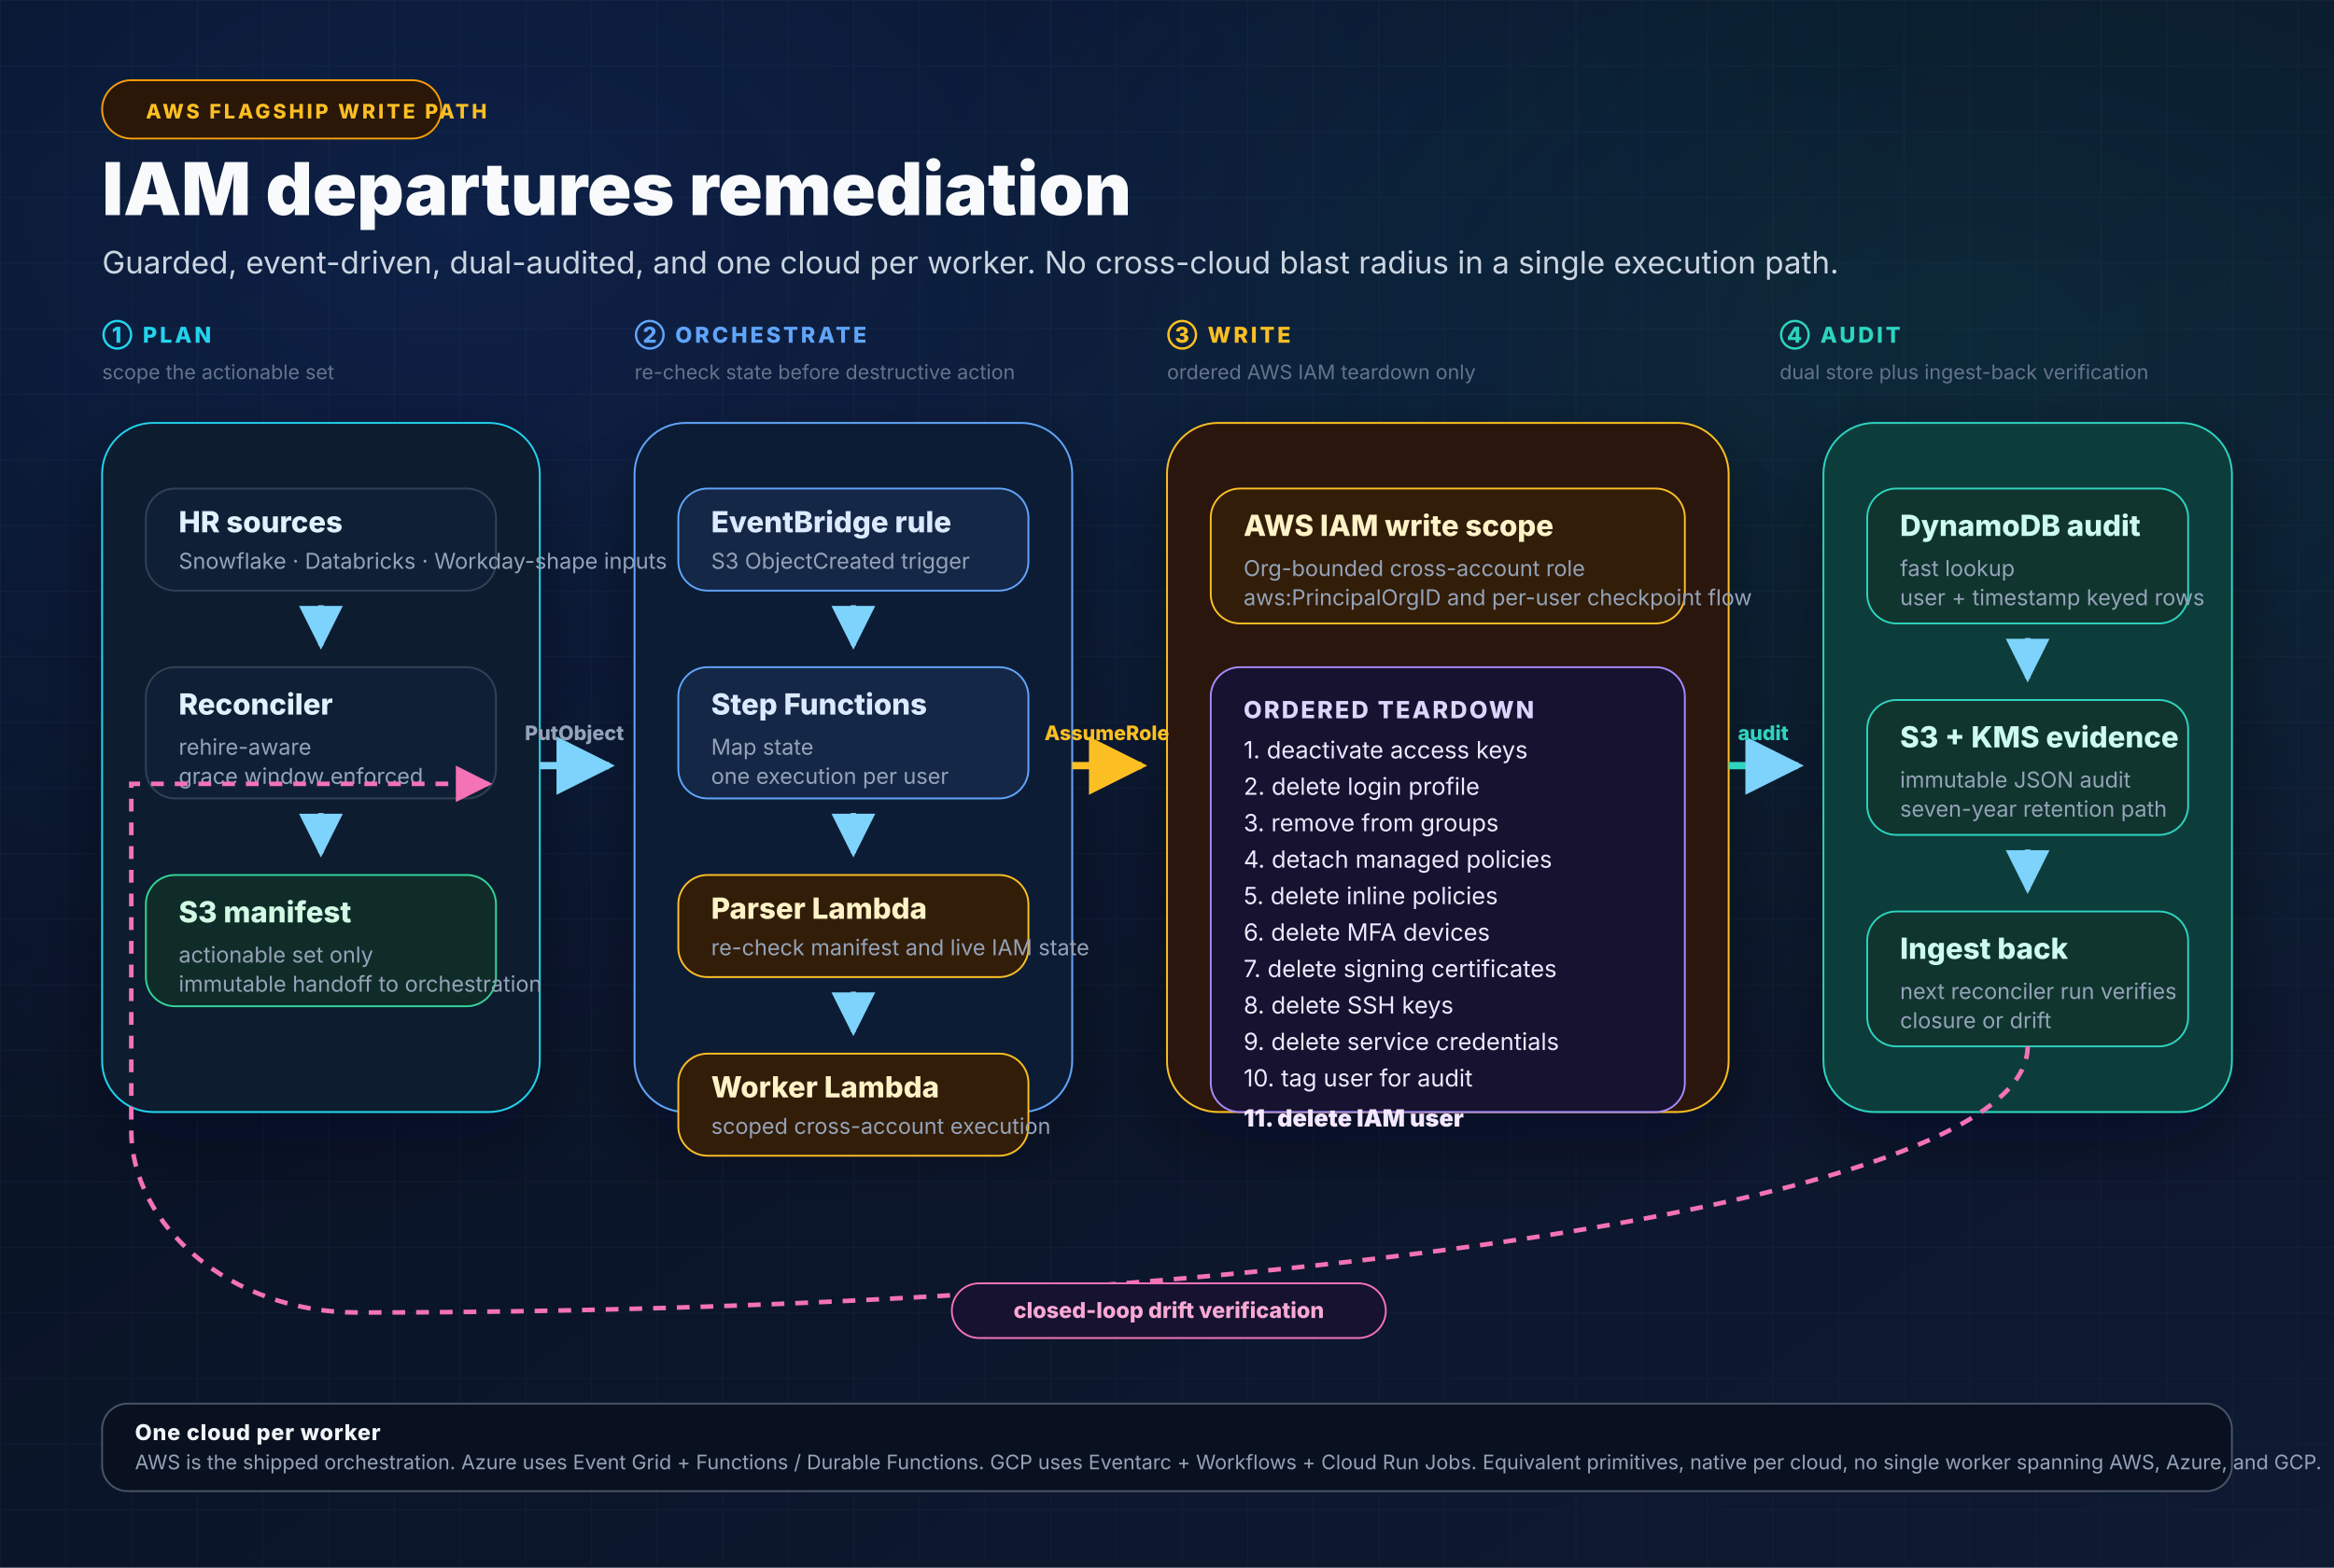
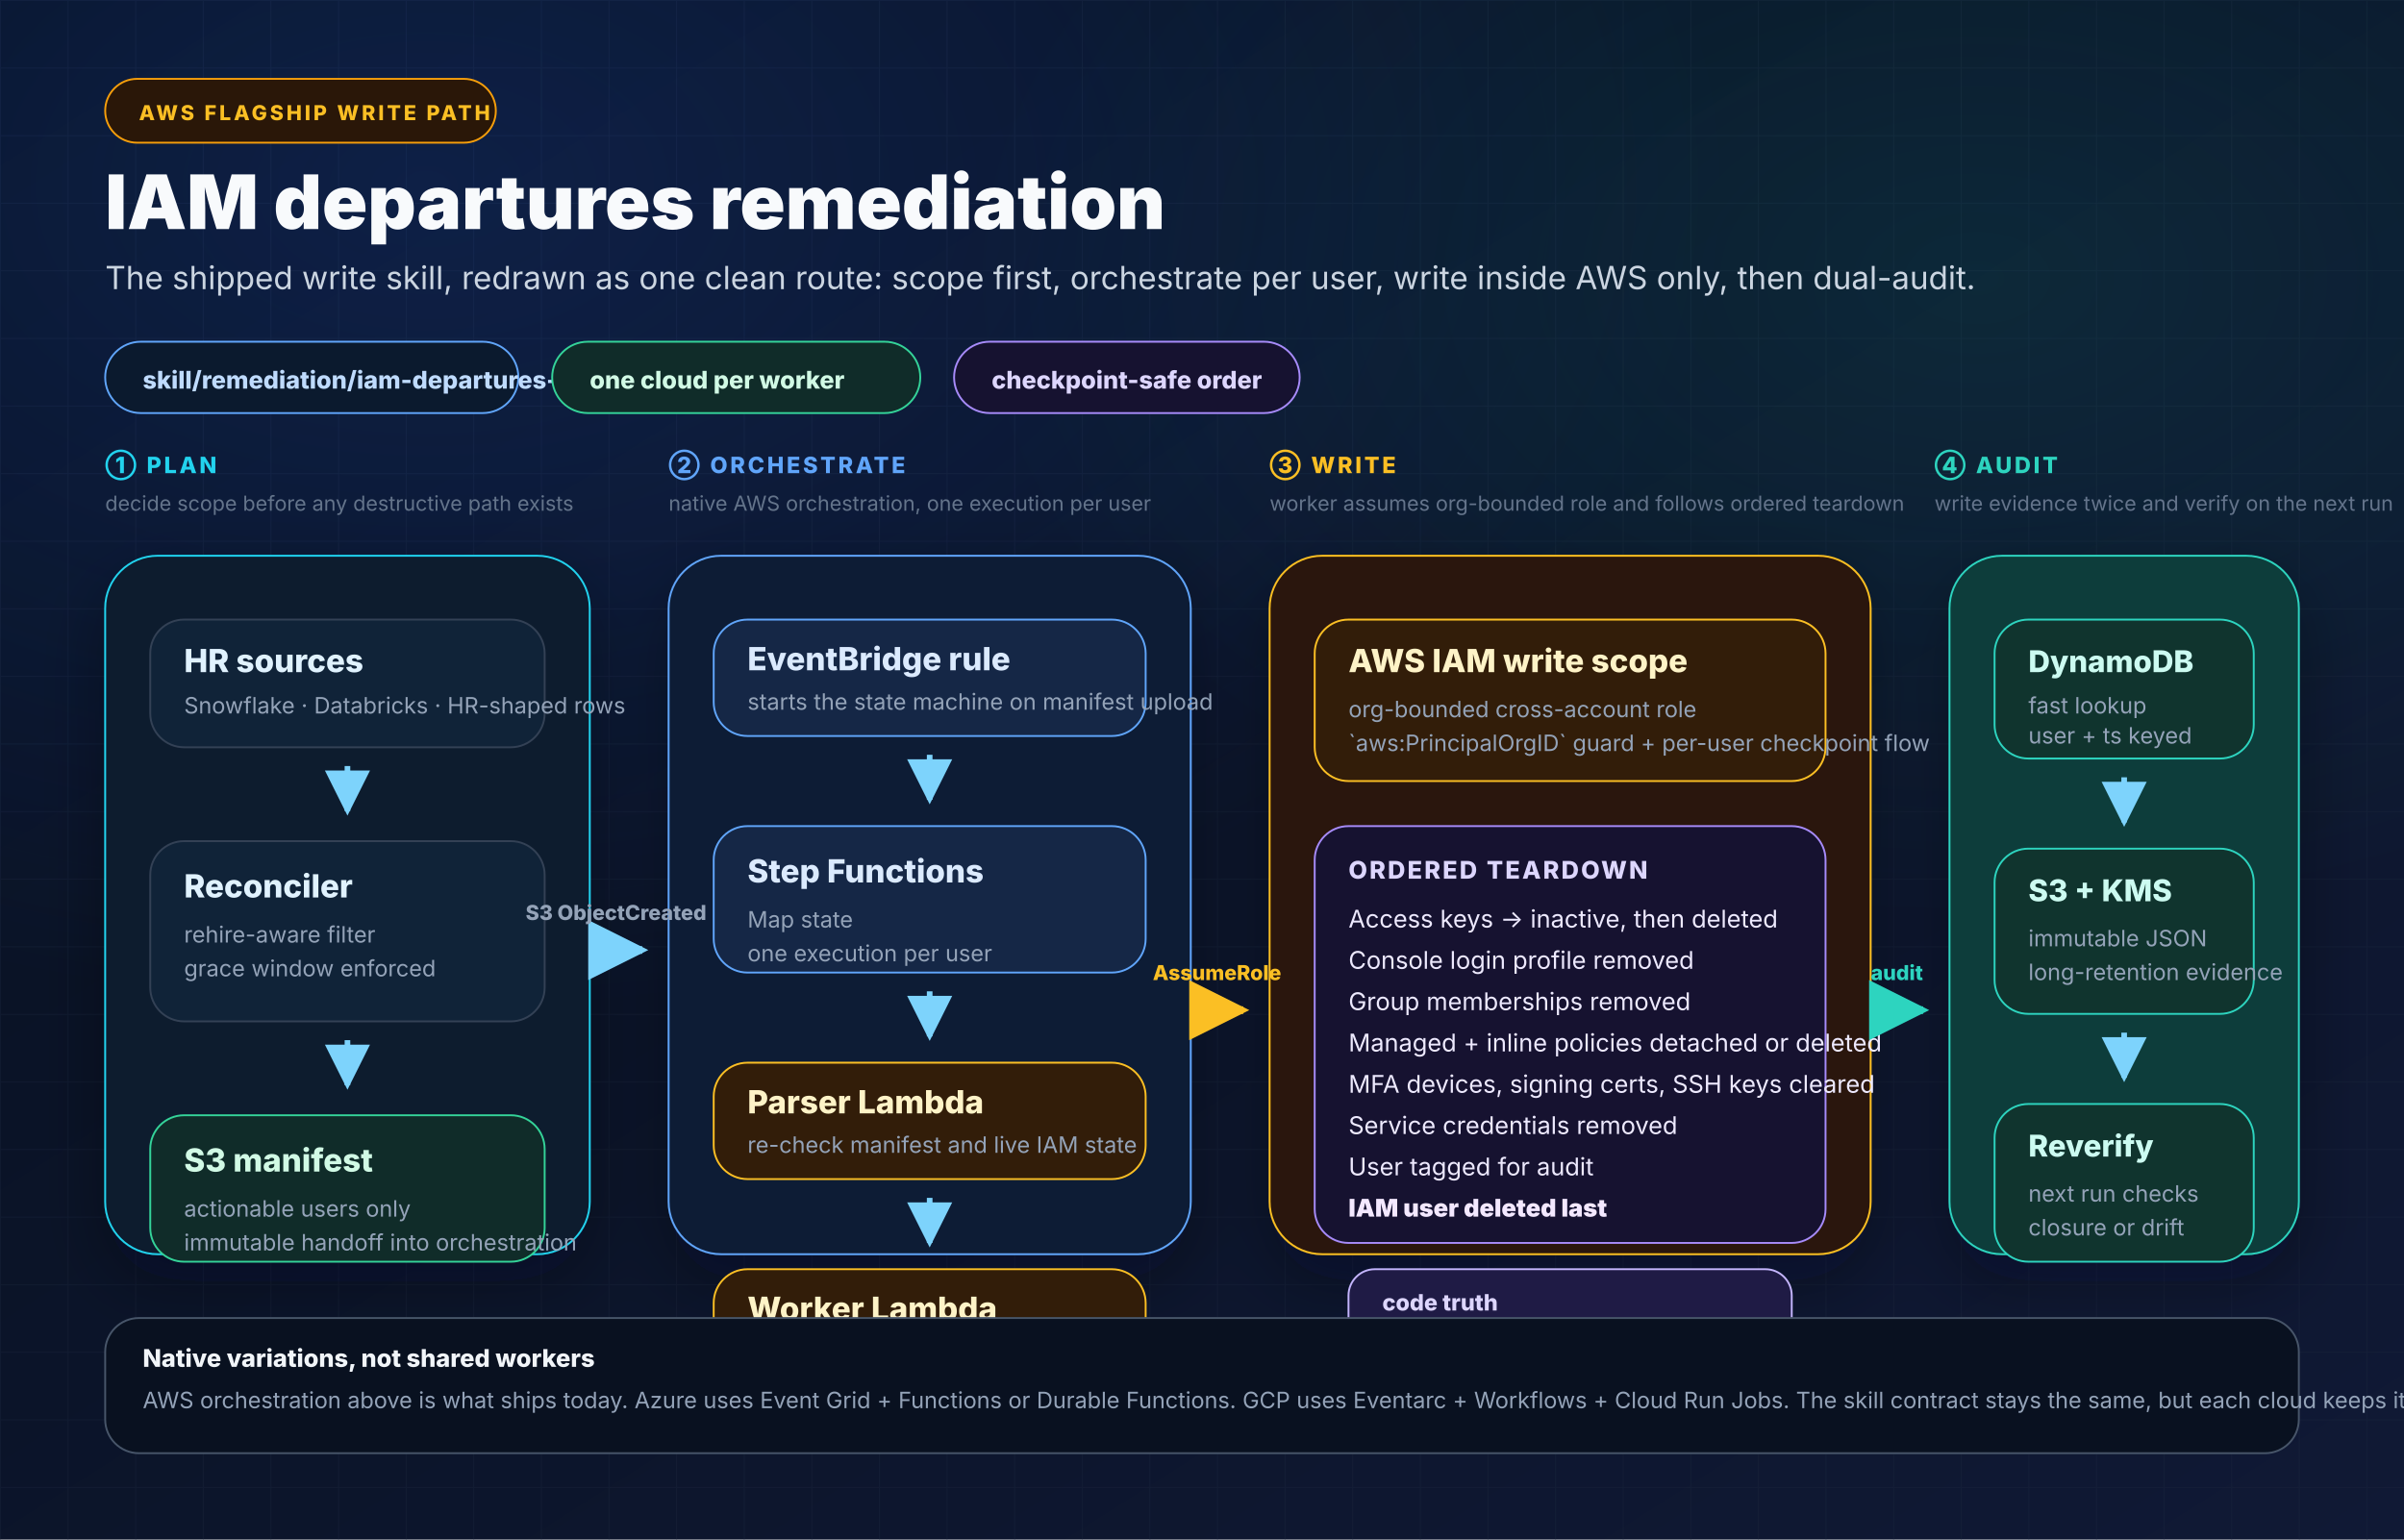
- <svg xmlns="http://www.w3.org/2000/svg" width="1280" height="860" viewBox="0 0 1280 860" role="img" aria-labelledby="title desc">
+ <svg xmlns="http://www.w3.org/2000/svg" width="1280" height="820" viewBox="0 0 1280 820" role="img" aria-labelledby="title desc">
  <defs>
    <linearGradient id="bg" x1="0" y1="0" x2="1" y2="1">
      <stop offset="0%" stop-color="#07101f" />
-       <stop offset="100%" stop-color="#0f1a33" />
+       <stop offset="100%" stop-color="#101935" />
    </linearGradient>
-     <radialGradient id="glowA" cx="20%" cy="14%" r="62%">
+     <radialGradient id="glowA" cx="18%" cy="12%" r="54%">
      <stop offset="0%" stop-color="#2563eb" stop-opacity="0.18" />
      <stop offset="100%" stop-color="#2563eb" stop-opacity="0" />
    </radialGradient>
-     <radialGradient id="glowB" cx="84%" cy="22%" r="46%">
+     <radialGradient id="glowB" cx="82%" cy="18%" r="42%">
      <stop offset="0%" stop-color="#14b8a6" stop-opacity="0.12" />
      <stop offset="100%" stop-color="#14b8a6" stop-opacity="0" />
    </radialGradient>
    <pattern id="grid" x="0" y="0" width="36" height="36" patternUnits="userSpaceOnUse">
      <path d="M36 0H0V36" fill="none" stroke="#1d2942" stroke-opacity="0.36" stroke-width="1" />
    </pattern>
    <filter id="shadow" x="-20%" y="-20%" width="140%" height="140%">
-       <feDropShadow dx="0" dy="16" stdDeviation="20" flood-color="#020617" flood-opacity="0.42" />
+       <feDropShadow dx="0" dy="14" stdDeviation="18" flood-color="#020617" flood-opacity="0.34" />
    </filter>
    <marker id="arrow" viewBox="0 0 10 10" refX="9" refY="5" markerWidth="8" markerHeight="8" orient="auto">
      <path d="M0 0L10 5L0 10z" fill="#7dd3fc" />
    </marker>
    <marker id="arrowAmber" viewBox="0 0 10 10" refX="9" refY="5" markerWidth="8" markerHeight="8" orient="auto">
      <path d="M0 0L10 5L0 10z" fill="#fbbf24" />
    </marker>
-     <marker id="arrowPink" viewBox="0 0 10 10" refX="9" refY="5" markerWidth="8" markerHeight="8" orient="auto">
-       <path d="M0 0L10 5L0 10z" fill="#f472b6" />
+     <marker id="arrowTeal" viewBox="0 0 10 10" refX="9" refY="5" markerWidth="8" markerHeight="8" orient="auto">
+       <path d="M0 0L10 5L0 10z" fill="#2dd4bf" />
    </marker>
  </defs>
-   <rect width="1280" height="860" fill="url(#bg)" />
-   <rect width="1280" height="860" fill="url(#grid)" />
-   <rect width="1280" height="860" fill="url(#glowA)" />
-   <rect width="1280" height="860" fill="url(#glowB)" />
+   <rect width="1280" height="820" fill="url(#bg)" />
+   <rect width="1280" height="820" fill="url(#grid)" />
+   <rect width="1280" height="820" fill="url(#glowA)" />
+   <rect width="1280" height="820" fill="url(#glowB)" />
  <g font-family="Inter, Arial, sans-serif">
-     <g transform="translate(56,44)">
-       <rect x="0" y="0" width="186" height="32" rx="16" fill="#2a1708" stroke="#f59e0b" />
-       <text x="24" y="21" fill="#fbbf24" font-size="11" font-weight="800" letter-spacing="1.5">AWS FLAGSHIP WRITE PATH</text>
+     <g transform="translate(56,42)">
+       <rect x="0" y="0" width="208" height="34" rx="17" fill="#2a1708" stroke="#f59e0b" />
+       <text x="18" y="22" fill="#fbbf24" font-size="11" font-weight="800" letter-spacing="1.5">AWS FLAGSHIP WRITE PATH</text>
    </g>
-     <text x="56" y="118" font-size="40" font-weight="900" fill="#f8fafc">IAM departures remediation</text>
-     <text x="56" y="150" font-size="17" fill="#cbd5e1">Guarded, event-driven, dual-audited, and one cloud per worker. No cross-cloud blast radius in a single execution path.</text>
-     <g transform="translate(56,188)" font-size="12" font-weight="800" letter-spacing="1.5">
+     <text x="56" y="122" font-size="40" font-weight="900" fill="#f8fafc">IAM departures remediation</text>
+     <text x="56" y="154" font-size="17" fill="#cbd5e1">The shipped write skill, redrawn as one clean route: scope first, orchestrate per user, write inside AWS only, then dual-audit.</text>
+     <g transform="translate(56,182)">
+       <rect x="0" y="0" width="220" height="38" rx="19" fill="#0b1a2e" stroke="#60a5fa" />
+       <text x="20" y="25" fill="#bfdbfe" font-size="13" font-weight="800">skill/remediation/iam-departures-aws</text>
+       <rect x="238" y="0" width="196" height="38" rx="19" fill="#102c29" stroke="#34d399" />
+       <text x="258" y="25" fill="#d1fae5" font-size="13" font-weight="800">one cloud per worker</text>
+       <rect x="452" y="0" width="184" height="38" rx="19" fill="#161230" stroke="#a78bfa" />
+       <text x="472" y="25" fill="#ddd6fe" font-size="13" font-weight="800">checkpoint-safe order</text>
+     </g>
+     <g transform="translate(56,252)" font-size="12" font-weight="800" letter-spacing="1.4">
      <text x="0" y="0" fill="#22d3ee">① PLAN</text>
-       <text x="292" y="0" fill="#60a5fa">② ORCHESTRATE</text>
-       <text x="584" y="0" fill="#fbbf24">③ WRITE</text>
-       <text x="920" y="0" fill="#2dd4bf">④ AUDIT</text>
+       <text x="300" y="0" fill="#60a5fa">② ORCHESTRATE</text>
+       <text x="620" y="0" fill="#fbbf24">③ WRITE</text>
+       <text x="974" y="0" fill="#2dd4bf">④ AUDIT</text>
    </g>
-     <g transform="translate(56,208)" font-size="11" fill="#64748b">
-       <text x="0" y="0">scope the actionable set</text>
-       <text x="292" y="0">re-check state before destructive action</text>
-       <text x="584" y="0">ordered AWS IAM teardown only</text>
-       <text x="920" y="0">dual store plus ingest-back verification</text>
+     <g transform="translate(56,272)" font-size="11" fill="#64748b">
+       <text x="0" y="0">decide scope before any destructive path exists</text>
+       <text x="300" y="0">native AWS orchestration, one execution per user</text>
+       <text x="620" y="0">worker assumes org-bounded role and follows ordered teardown</text>
+       <text x="974" y="0">write evidence twice and verify on the next run</text>
    </g>
    <g filter="url(#shadow)">
-       <rect x="56" y="232" width="240" height="378" rx="28" fill="#0b1a2e" stroke="#22d3ee" />
-       <rect x="348" y="232" width="240" height="378" rx="28" fill="#0f1d36" stroke="#60a5fa" />
-       <rect x="640" y="232" width="308" height="378" rx="28" fill="#2a1708" stroke="#fbbf24" />
-       <rect x="1000" y="232" width="224" height="378" rx="28" fill="#0b3d3b" stroke="#2dd4bf" />
+       <rect x="56" y="296" width="258" height="372" rx="28" fill="#0b1a2e" stroke="#22d3ee" />
+       <rect x="356" y="296" width="278" height="372" rx="28" fill="#0f1d36" stroke="#60a5fa" />
+       <rect x="676" y="296" width="320" height="372" rx="28" fill="#2a1708" stroke="#fbbf24" />
+       <rect x="1038" y="296" width="186" height="372" rx="28" fill="#0b3d3b" stroke="#2dd4bf" />
    </g>
-     <g transform="translate(80,268)">
-       <rect x="0" y="0" width="192" height="56" rx="16" fill="#0f2036" stroke="#334155" />
-       <text x="18" y="24" fill="#e0f2fe" font-size="16" font-weight="800">HR sources</text>
-       <text x="18" y="44" fill="#94a3b8" font-size="12">Snowflake · Databricks · Workday-shape inputs</text>
-       <path d="M96,64 L96,86" stroke="#7dd3fc" stroke-width="3" fill="none" marker-end="url(#arrow)" />
-       <rect x="0" y="98" width="192" height="72" rx="16" fill="#0f2036" stroke="#334155" />
-       <text x="18" y="124" fill="#e0f2fe" font-size="16" font-weight="800">Reconciler</text>
-       <text x="18" y="146" fill="#94a3b8" font-size="12">rehire-aware</text>
-       <text x="18" y="162" fill="#94a3b8" font-size="12">grace window enforced</text>
-       <path d="M96,178 L96,200" stroke="#7dd3fc" stroke-width="3" fill="none" marker-end="url(#arrow)" />
-       <rect x="0" y="212" width="192" height="72" rx="16" fill="#102c29" stroke="#34d399" />
-       <text x="18" y="238" fill="#d1fae5" font-size="16" font-weight="800">S3 manifest</text>
-       <text x="18" y="260" fill="#94a3b8" font-size="12">actionable set only</text>
-       <text x="18" y="276" fill="#94a3b8" font-size="12">immutable handoff to orchestration</text>
+     <g transform="translate(80,330)">
+       <rect x="0" y="0" width="210" height="68" rx="18" fill="#102338" stroke="#334155" />
+       <text x="18" y="28" fill="#e0f2fe" font-size="17" font-weight="800">HR sources</text>
+       <text x="18" y="50" fill="#94a3b8" font-size="12">Snowflake · Databricks · HR-shaped rows</text>
+       <path d="M105,78 L105,102" stroke="#7dd3fc" stroke-width="3" fill="none" marker-end="url(#arrow)" />
+       <rect x="0" y="118" width="210" height="96" rx="18" fill="#102338" stroke="#334155" />
+       <text x="18" y="148" fill="#e0f2fe" font-size="17" font-weight="800">Reconciler</text>
+       <text x="18" y="172" fill="#94a3b8" font-size="12">rehire-aware filter</text>
+       <text x="18" y="190" fill="#94a3b8" font-size="12">grace window enforced</text>
+       <path d="M105,224 L105,248" stroke="#7dd3fc" stroke-width="3" fill="none" marker-end="url(#arrow)" />
+       <rect x="0" y="264" width="210" height="78" rx="18" fill="#102c29" stroke="#34d399" />
+       <text x="18" y="294" fill="#d1fae5" font-size="17" font-weight="800">S3 manifest</text>
+       <text x="18" y="318" fill="#94a3b8" font-size="12">actionable users only</text>
+       <text x="18" y="336" fill="#94a3b8" font-size="12">immutable handoff into orchestration</text>
    </g>
-     <path d="M296 420H334" stroke="#7dd3fc" stroke-width="4" fill="none" marker-end="url(#arrow)" />
-     <text x="315" y="406" text-anchor="middle" fill="#94a3b8" font-size="11" font-weight="800">PutObject</text>
-     <g transform="translate(372,268)">
-       <rect x="0" y="0" width="192" height="56" rx="16" fill="#152746" stroke="#60a5fa" />
-       <text x="18" y="24" fill="#dbeafe" font-size="16" font-weight="800">EventBridge rule</text>
-       <text x="18" y="44" fill="#94a3b8" font-size="12">S3 ObjectCreated trigger</text>
-       <path d="M96,64 L96,86" stroke="#7dd3fc" stroke-width="3" fill="none" marker-end="url(#arrow)" />
-       <rect x="0" y="98" width="192" height="72" rx="16" fill="#152746" stroke="#60a5fa" />
-       <text x="18" y="124" fill="#dbeafe" font-size="16" font-weight="800">Step Functions</text>
-       <text x="18" y="146" fill="#94a3b8" font-size="12">Map state</text>
-       <text x="18" y="162" fill="#94a3b8" font-size="12">one execution per user</text>
-       <path d="M96,178 L96,200" stroke="#7dd3fc" stroke-width="3" fill="none" marker-end="url(#arrow)" />
-       <rect x="0" y="212" width="192" height="56" rx="16" fill="#321d09" stroke="#fbbf24" />
-       <text x="18" y="236" fill="#fef3c7" font-size="16" font-weight="800">Parser Lambda</text>
-       <text x="18" y="256" fill="#94a3b8" font-size="12">re-check manifest and live IAM state</text>
-       <path d="M96,276 L96,298" stroke="#7dd3fc" stroke-width="3" fill="none" marker-end="url(#arrow)" />
-       <rect x="0" y="310" width="192" height="56" rx="16" fill="#321d09" stroke="#fbbf24" />
-       <text x="18" y="334" fill="#fef3c7" font-size="16" font-weight="800">Worker Lambda</text>
-       <text x="18" y="354" fill="#94a3b8" font-size="12">scoped cross-account execution</text>
+     <path d="M314 506H342" stroke="#7dd3fc" stroke-width="4" fill="none" marker-end="url(#arrow)" />
+     <text x="328" y="490" text-anchor="middle" fill="#94a3b8" font-size="11" font-weight="800">S3 ObjectCreated</text>
+     <g transform="translate(380,330)">
+       <rect x="0" y="0" width="230" height="62" rx="18" fill="#152746" stroke="#60a5fa" />
+       <text x="18" y="27" fill="#dbeafe" font-size="17" font-weight="800">EventBridge rule</text>
+       <text x="18" y="48" fill="#94a3b8" font-size="12">starts the state machine on manifest upload</text>
+       <path d="M115,72 L115,96" stroke="#7dd3fc" stroke-width="3" fill="none" marker-end="url(#arrow)" />
+       <rect x="0" y="110" width="230" height="78" rx="18" fill="#152746" stroke="#60a5fa" />
+       <text x="18" y="140" fill="#dbeafe" font-size="17" font-weight="800">Step Functions</text>
+       <text x="18" y="164" fill="#94a3b8" font-size="12">Map state</text>
+       <text x="18" y="182" fill="#94a3b8" font-size="12">one execution per user</text>
+       <path d="M115,198 L115,222" stroke="#7dd3fc" stroke-width="3" fill="none" marker-end="url(#arrow)" />
+       <rect x="0" y="236" width="230" height="62" rx="18" fill="#321d09" stroke="#fbbf24" />
+       <text x="18" y="263" fill="#fef3c7" font-size="17" font-weight="800">Parser Lambda</text>
+       <text x="18" y="284" fill="#94a3b8" font-size="12">re-check manifest and live IAM state</text>
+       <path d="M115,308 L115,332" stroke="#7dd3fc" stroke-width="3" fill="none" marker-end="url(#arrow)" />
+       <rect x="0" y="346" width="230" height="62" rx="18" fill="#321d09" stroke="#fbbf24" />
+       <text x="18" y="373" fill="#fef3c7" font-size="17" font-weight="800">Worker Lambda</text>
+       <text x="18" y="394" fill="#94a3b8" font-size="12">checkpoint-safe write execution</text>
    </g>
-     <path d="M588 420H626" stroke="#fbbf24" stroke-width="4" fill="none" marker-end="url(#arrowAmber)" />
-     <text x="607" y="406" text-anchor="middle" fill="#fbbf24" font-size="11" font-weight="800">AssumeRole</text>
-     <g transform="translate(664,268)">
-       <rect x="0" y="0" width="260" height="74" rx="16" fill="#321d09" stroke="#fbbf24" />
-       <text x="18" y="26" fill="#fef3c7" font-size="16" font-weight="800">AWS IAM write scope</text>
-       <text x="18" y="48" fill="#94a3b8" font-size="12">Org-bounded cross-account role</text>
-       <text x="18" y="64" fill="#94a3b8" font-size="12">aws:PrincipalOrgID and per-user checkpoint flow</text>
-       <rect x="0" y="98" width="260" height="244" rx="16" fill="#161230" stroke="#a78bfa" />
-       <text x="18" y="126" fill="#ddd6fe" font-size="13" font-weight="800" letter-spacing="1.1">ORDERED TEARDOWN</text>
-       <text x="18" y="148" fill="#ede9fe" font-size="13">1. deactivate access keys</text>
-       <text x="18" y="168" fill="#ede9fe" font-size="13">2. delete login profile</text>
-       <text x="18" y="188" fill="#ede9fe" font-size="13">3. remove from groups</text>
-       <text x="18" y="208" fill="#ede9fe" font-size="13">4. detach managed policies</text>
-       <text x="18" y="228" fill="#ede9fe" font-size="13">5. delete inline policies</text>
-       <text x="18" y="248" fill="#ede9fe" font-size="13">6. delete MFA devices</text>
-       <text x="18" y="268" fill="#ede9fe" font-size="13">7. delete signing certificates</text>
-       <text x="18" y="288" fill="#ede9fe" font-size="13">8. delete SSH keys</text>
-       <text x="18" y="308" fill="#ede9fe" font-size="13">9. delete service credentials</text>
-       <text x="18" y="328" fill="#ede9fe" font-size="13">10. tag user for audit</text>
-       <text x="18" y="350" fill="#f3e8ff" font-size="13" font-weight="900">11. delete IAM user</text>
+     <path d="M634 538H662" stroke="#fbbf24" stroke-width="4" fill="none" marker-end="url(#arrowAmber)" />
+     <text x="648" y="522" text-anchor="middle" fill="#fbbf24" font-size="11" font-weight="800">AssumeRole</text>
+     <g transform="translate(700,330)">
+       <rect x="0" y="0" width="272" height="86" rx="18" fill="#321d09" stroke="#fbbf24" />
+       <text x="18" y="28" fill="#fef3c7" font-size="17" font-weight="800">AWS IAM write scope</text>
+       <text x="18" y="52" fill="#94a3b8" font-size="12">org-bounded cross-account role</text>
+       <text x="18" y="70" fill="#94a3b8" font-size="12">`aws:PrincipalOrgID` guard + per-user checkpoint flow</text>
+       <rect x="0" y="110" width="272" height="222" rx="18" fill="#161230" stroke="#a78bfa" />
+       <text x="18" y="138" fill="#ddd6fe" font-size="13" font-weight="800" letter-spacing="1.1">ORDERED TEARDOWN</text>
+       <text x="18" y="164" fill="#ede9fe" font-size="13">Access keys → inactive, then deleted</text>
+       <text x="18" y="186" fill="#ede9fe" font-size="13">Console login profile removed</text>
+       <text x="18" y="208" fill="#ede9fe" font-size="13">Group memberships removed</text>
+       <text x="18" y="230" fill="#ede9fe" font-size="13">Managed + inline policies detached or deleted</text>
+       <text x="18" y="252" fill="#ede9fe" font-size="13">MFA devices, signing certs, SSH keys cleared</text>
+       <text x="18" y="274" fill="#ede9fe" font-size="13">Service credentials removed</text>
+       <text x="18" y="296" fill="#ede9fe" font-size="13">User tagged for audit</text>
+       <text x="18" y="318" fill="#f3e8ff" font-size="13" font-weight="900">IAM user deleted last</text>
+       <rect x="18" y="346" width="236" height="52" rx="14" fill="#1f1b45" stroke="#c4b5fd" />
+       <text x="36" y="368" fill="#ddd6fe" font-size="12" font-weight="800">code truth</text>
+       <text x="36" y="388" fill="#cbd5e1" font-size="12">11 worker functions · 13 IAM API operations</text>
    </g>
-     <path d="M948 420H986" stroke="#2dd4bf" stroke-width="4" fill="none" marker-end="url(#arrow)" />
-     <text x="967" y="406" text-anchor="middle" fill="#2dd4bf" font-size="11" font-weight="800">audit</text>
-     <g transform="translate(1024,268)">
-       <rect x="0" y="0" width="176" height="74" rx="16" fill="#10342e" stroke="#2dd4bf" />
-       <text x="18" y="26" fill="#ccfbf1" font-size="16" font-weight="800">DynamoDB audit</text>
-       <text x="18" y="48" fill="#94a3b8" font-size="12">fast lookup</text>
-       <text x="18" y="64" fill="#94a3b8" font-size="12">user + timestamp keyed rows</text>
-       <path d="M88,82 L88,104" stroke="#7dd3fc" stroke-width="3" fill="none" marker-end="url(#arrow)" />
-       <rect x="0" y="116" width="176" height="74" rx="16" fill="#10342e" stroke="#2dd4bf" />
-       <text x="18" y="142" fill="#ccfbf1" font-size="16" font-weight="800">S3 + KMS evidence</text>
-       <text x="18" y="164" fill="#94a3b8" font-size="12">immutable JSON audit</text>
-       <text x="18" y="180" fill="#94a3b8" font-size="12">seven-year retention path</text>
-       <path d="M88,198 L88,220" stroke="#7dd3fc" stroke-width="3" fill="none" marker-end="url(#arrow)" />
-       <rect x="0" y="232" width="176" height="74" rx="16" fill="#10342e" stroke="#2dd4bf" />
-       <text x="18" y="258" fill="#ccfbf1" font-size="16" font-weight="800">Ingest back</text>
-       <text x="18" y="280" fill="#94a3b8" font-size="12">next reconciler run verifies</text>
-       <text x="18" y="296" fill="#94a3b8" font-size="12">closure or drift</text>
+     <path d="M996 538H1024" stroke="#2dd4bf" stroke-width="4" fill="none" marker-end="url(#arrowTeal)" />
+     <text x="1010" y="522" text-anchor="middle" fill="#2dd4bf" font-size="11" font-weight="800">audit</text>
+     <g transform="translate(1062,330)">
+       <rect x="0" y="0" width="138" height="74" rx="18" fill="#10342e" stroke="#2dd4bf" />
+       <text x="18" y="28" fill="#ccfbf1" font-size="16" font-weight="800">DynamoDB</text>
+       <text x="18" y="50" fill="#94a3b8" font-size="12">fast lookup</text>
+       <text x="18" y="66" fill="#94a3b8" font-size="12">user + ts keyed</text>
+       <path d="M69,84 L69,108" stroke="#7dd3fc" stroke-width="3" fill="none" marker-end="url(#arrow)" />
+       <rect x="0" y="122" width="138" height="88" rx="18" fill="#10342e" stroke="#2dd4bf" />
+       <text x="18" y="150" fill="#ccfbf1" font-size="16" font-weight="800">S3 + KMS</text>
+       <text x="18" y="174" fill="#94a3b8" font-size="12">immutable JSON</text>
+       <text x="18" y="192" fill="#94a3b8" font-size="12">long-retention evidence</text>
+       <path d="M69,220 L69,244" stroke="#7dd3fc" stroke-width="3" fill="none" marker-end="url(#arrow)" />
+       <rect x="0" y="258" width="138" height="84" rx="18" fill="#10342e" stroke="#2dd4bf" />
+       <text x="18" y="286" fill="#ccfbf1" font-size="16" font-weight="800">Reverify</text>
+       <text x="18" y="310" fill="#94a3b8" font-size="12">next run checks</text>
+       <text x="18" y="328" fill="#94a3b8" font-size="12">closure or drift</text>
    </g>
-     <path d="M1112 574 C1112 666 646 720 196 720 C126 720 72 672 72 620 L72 430 L268 430" fill="none" stroke="#f472b6" stroke-width="2.5" stroke-dasharray="7 6" marker-end="url(#arrowPink)" />
-     <rect x="522" y="704" width="238" height="30" rx="15" fill="#161230" stroke="#f472b6" />
-     <text x="641" y="723" text-anchor="middle" fill="#f9a8d4" font-size="12" font-weight="800">closed-loop drift verification</text>
-     <g transform="translate(56,770)">
-       <rect x="0" y="0" width="1168" height="48" rx="14" fill="#091120" stroke="#475569" />
-       <text x="18" y="20" fill="#f1f5f9" font-size="12" font-weight="800" letter-spacing="0.4">One cloud per worker</text>
-       <text x="18" y="36" fill="#94a3b8" font-size="11">AWS is the shipped orchestration. Azure uses Event Grid + Functions / Durable Functions. GCP uses Eventarc + Workflows + Cloud Run Jobs. Equivalent primitives, native per cloud, no single worker spanning AWS, Azure, and GCP.</text>
+     <g transform="translate(56,702)">
+       <rect x="0" y="0" width="1168" height="72" rx="18" fill="#091120" stroke="#475569" />
+       <text x="20" y="26" fill="#f1f5f9" font-size="13" font-weight="800">Native variations, not shared workers</text>
+       <text x="20" y="48" fill="#94a3b8" font-size="12">AWS orchestration above is what ships today. Azure uses Event Grid + Functions or Durable Functions. GCP uses Eventarc + Workflows + Cloud Run Jobs. The skill contract stays the same, but each cloud keeps its own worker and blast radius.</text>
    </g>
  </g>
</svg>
